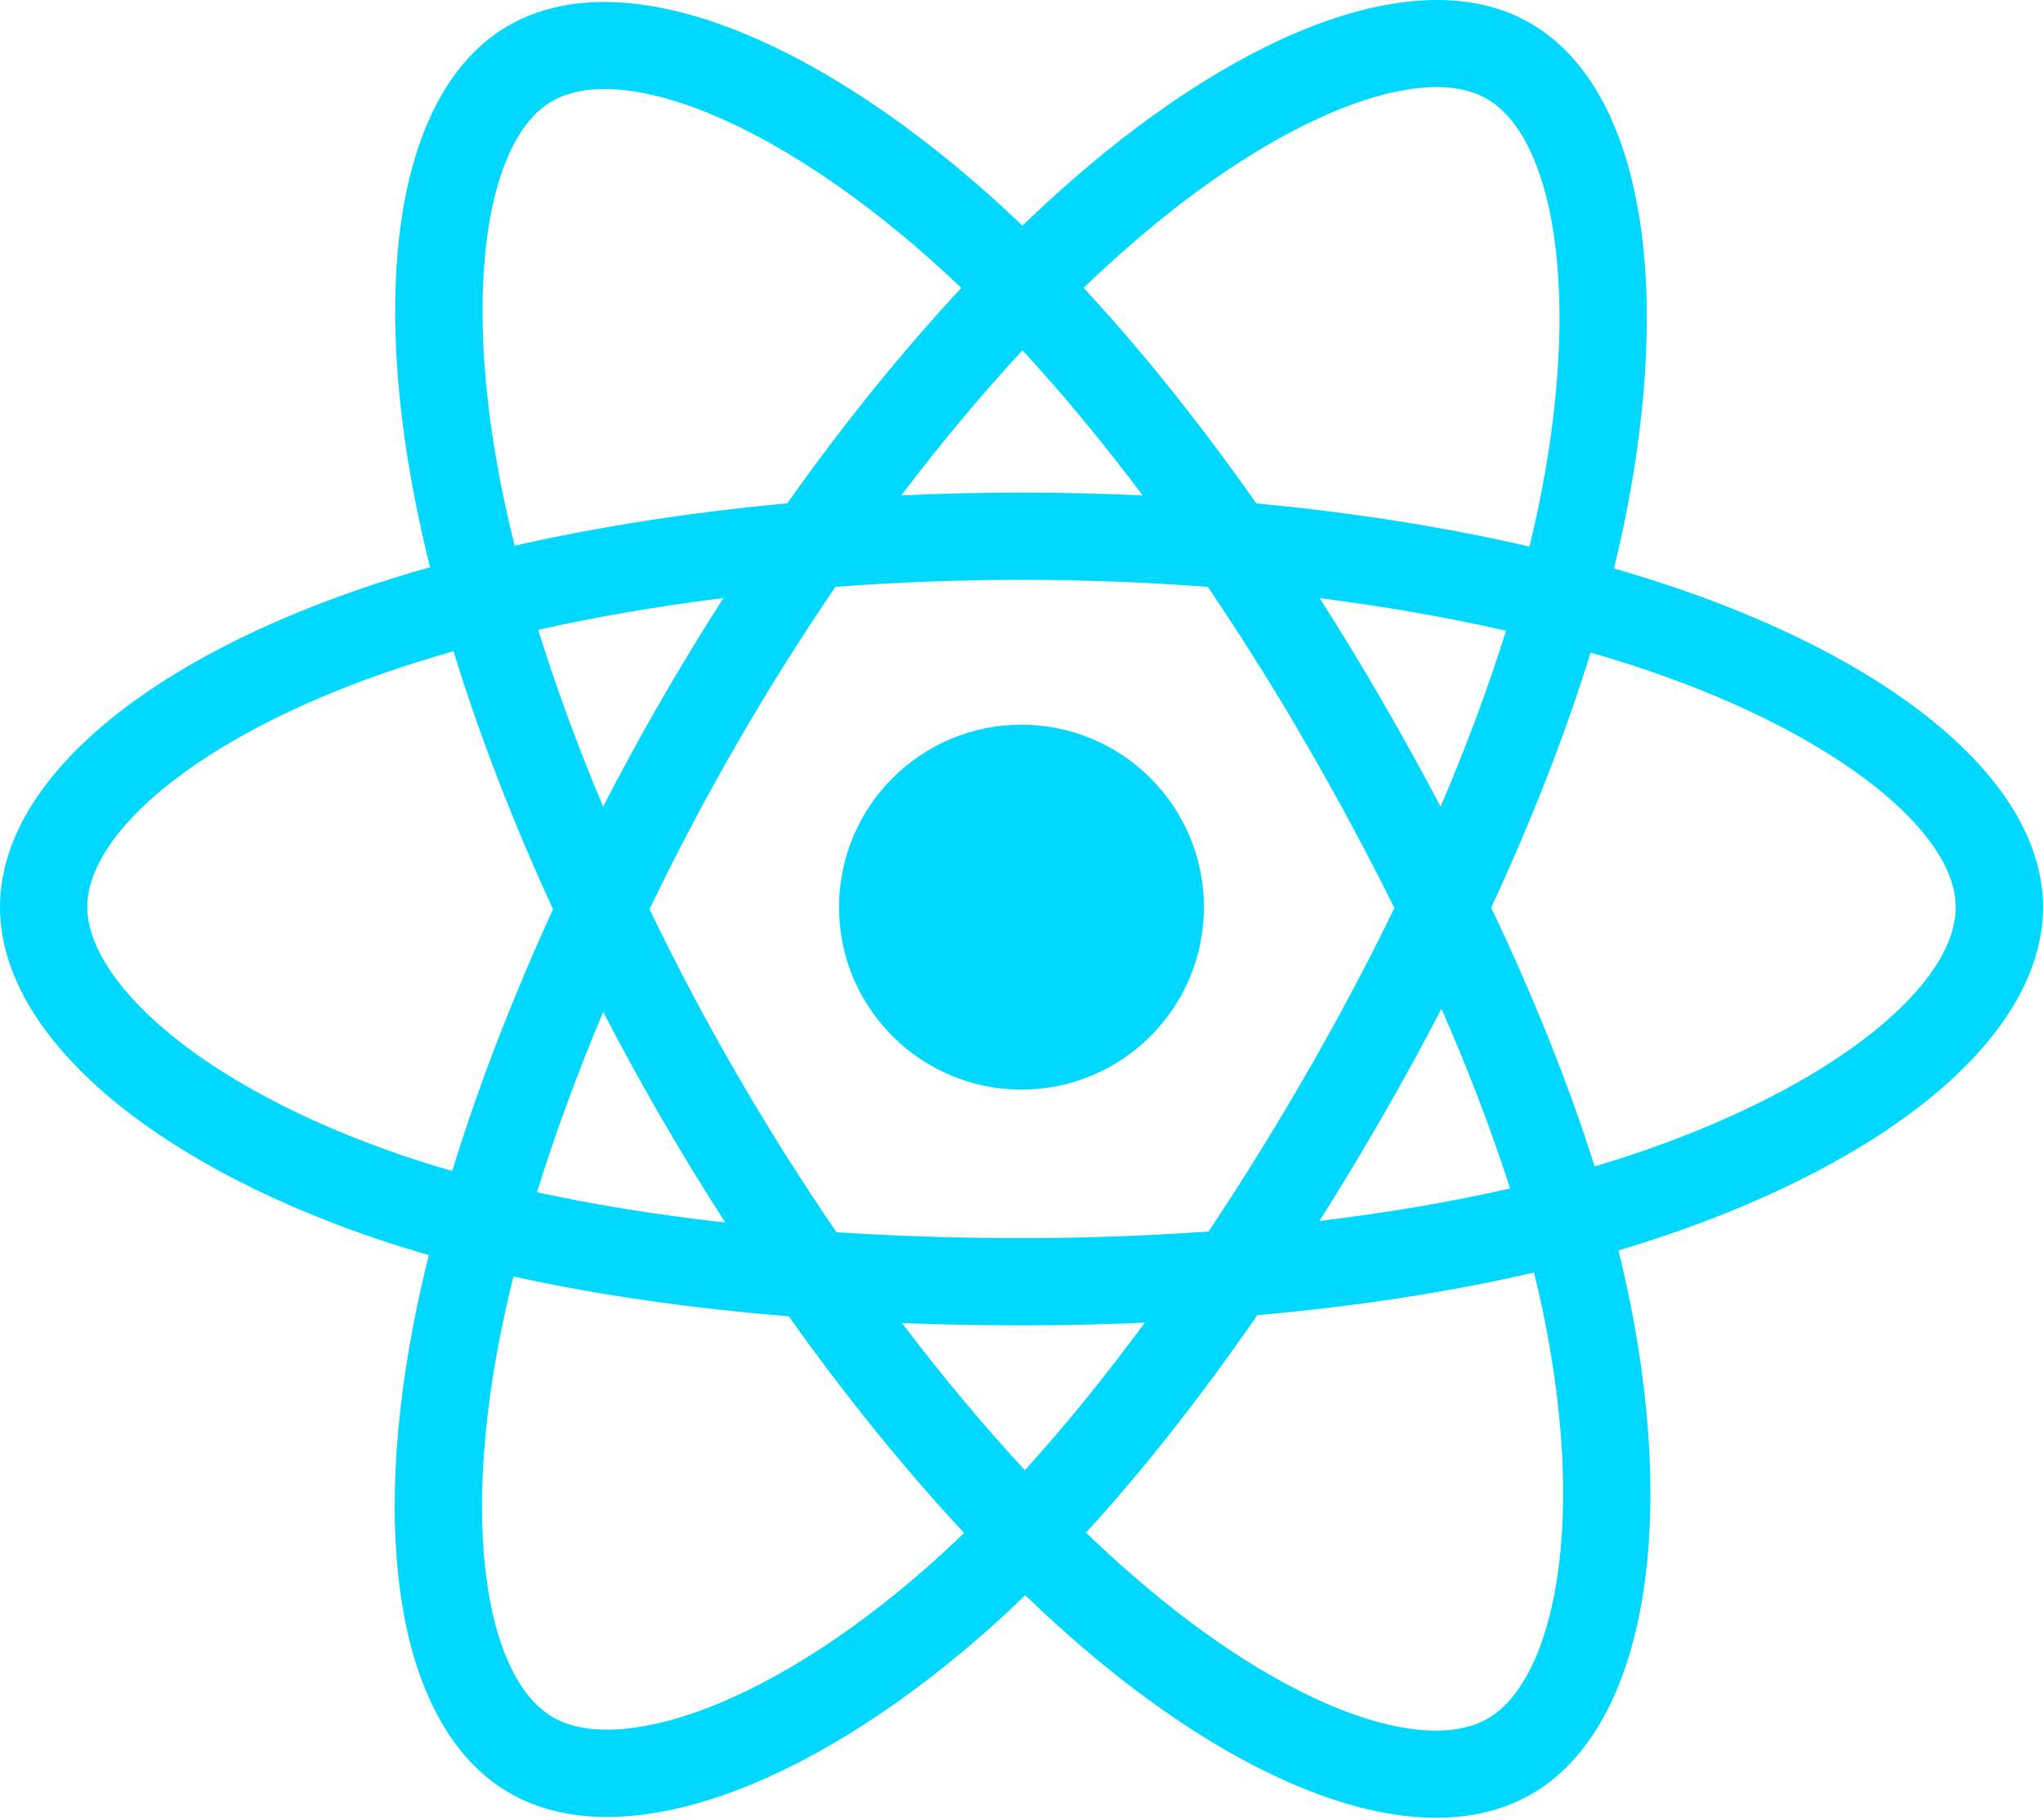
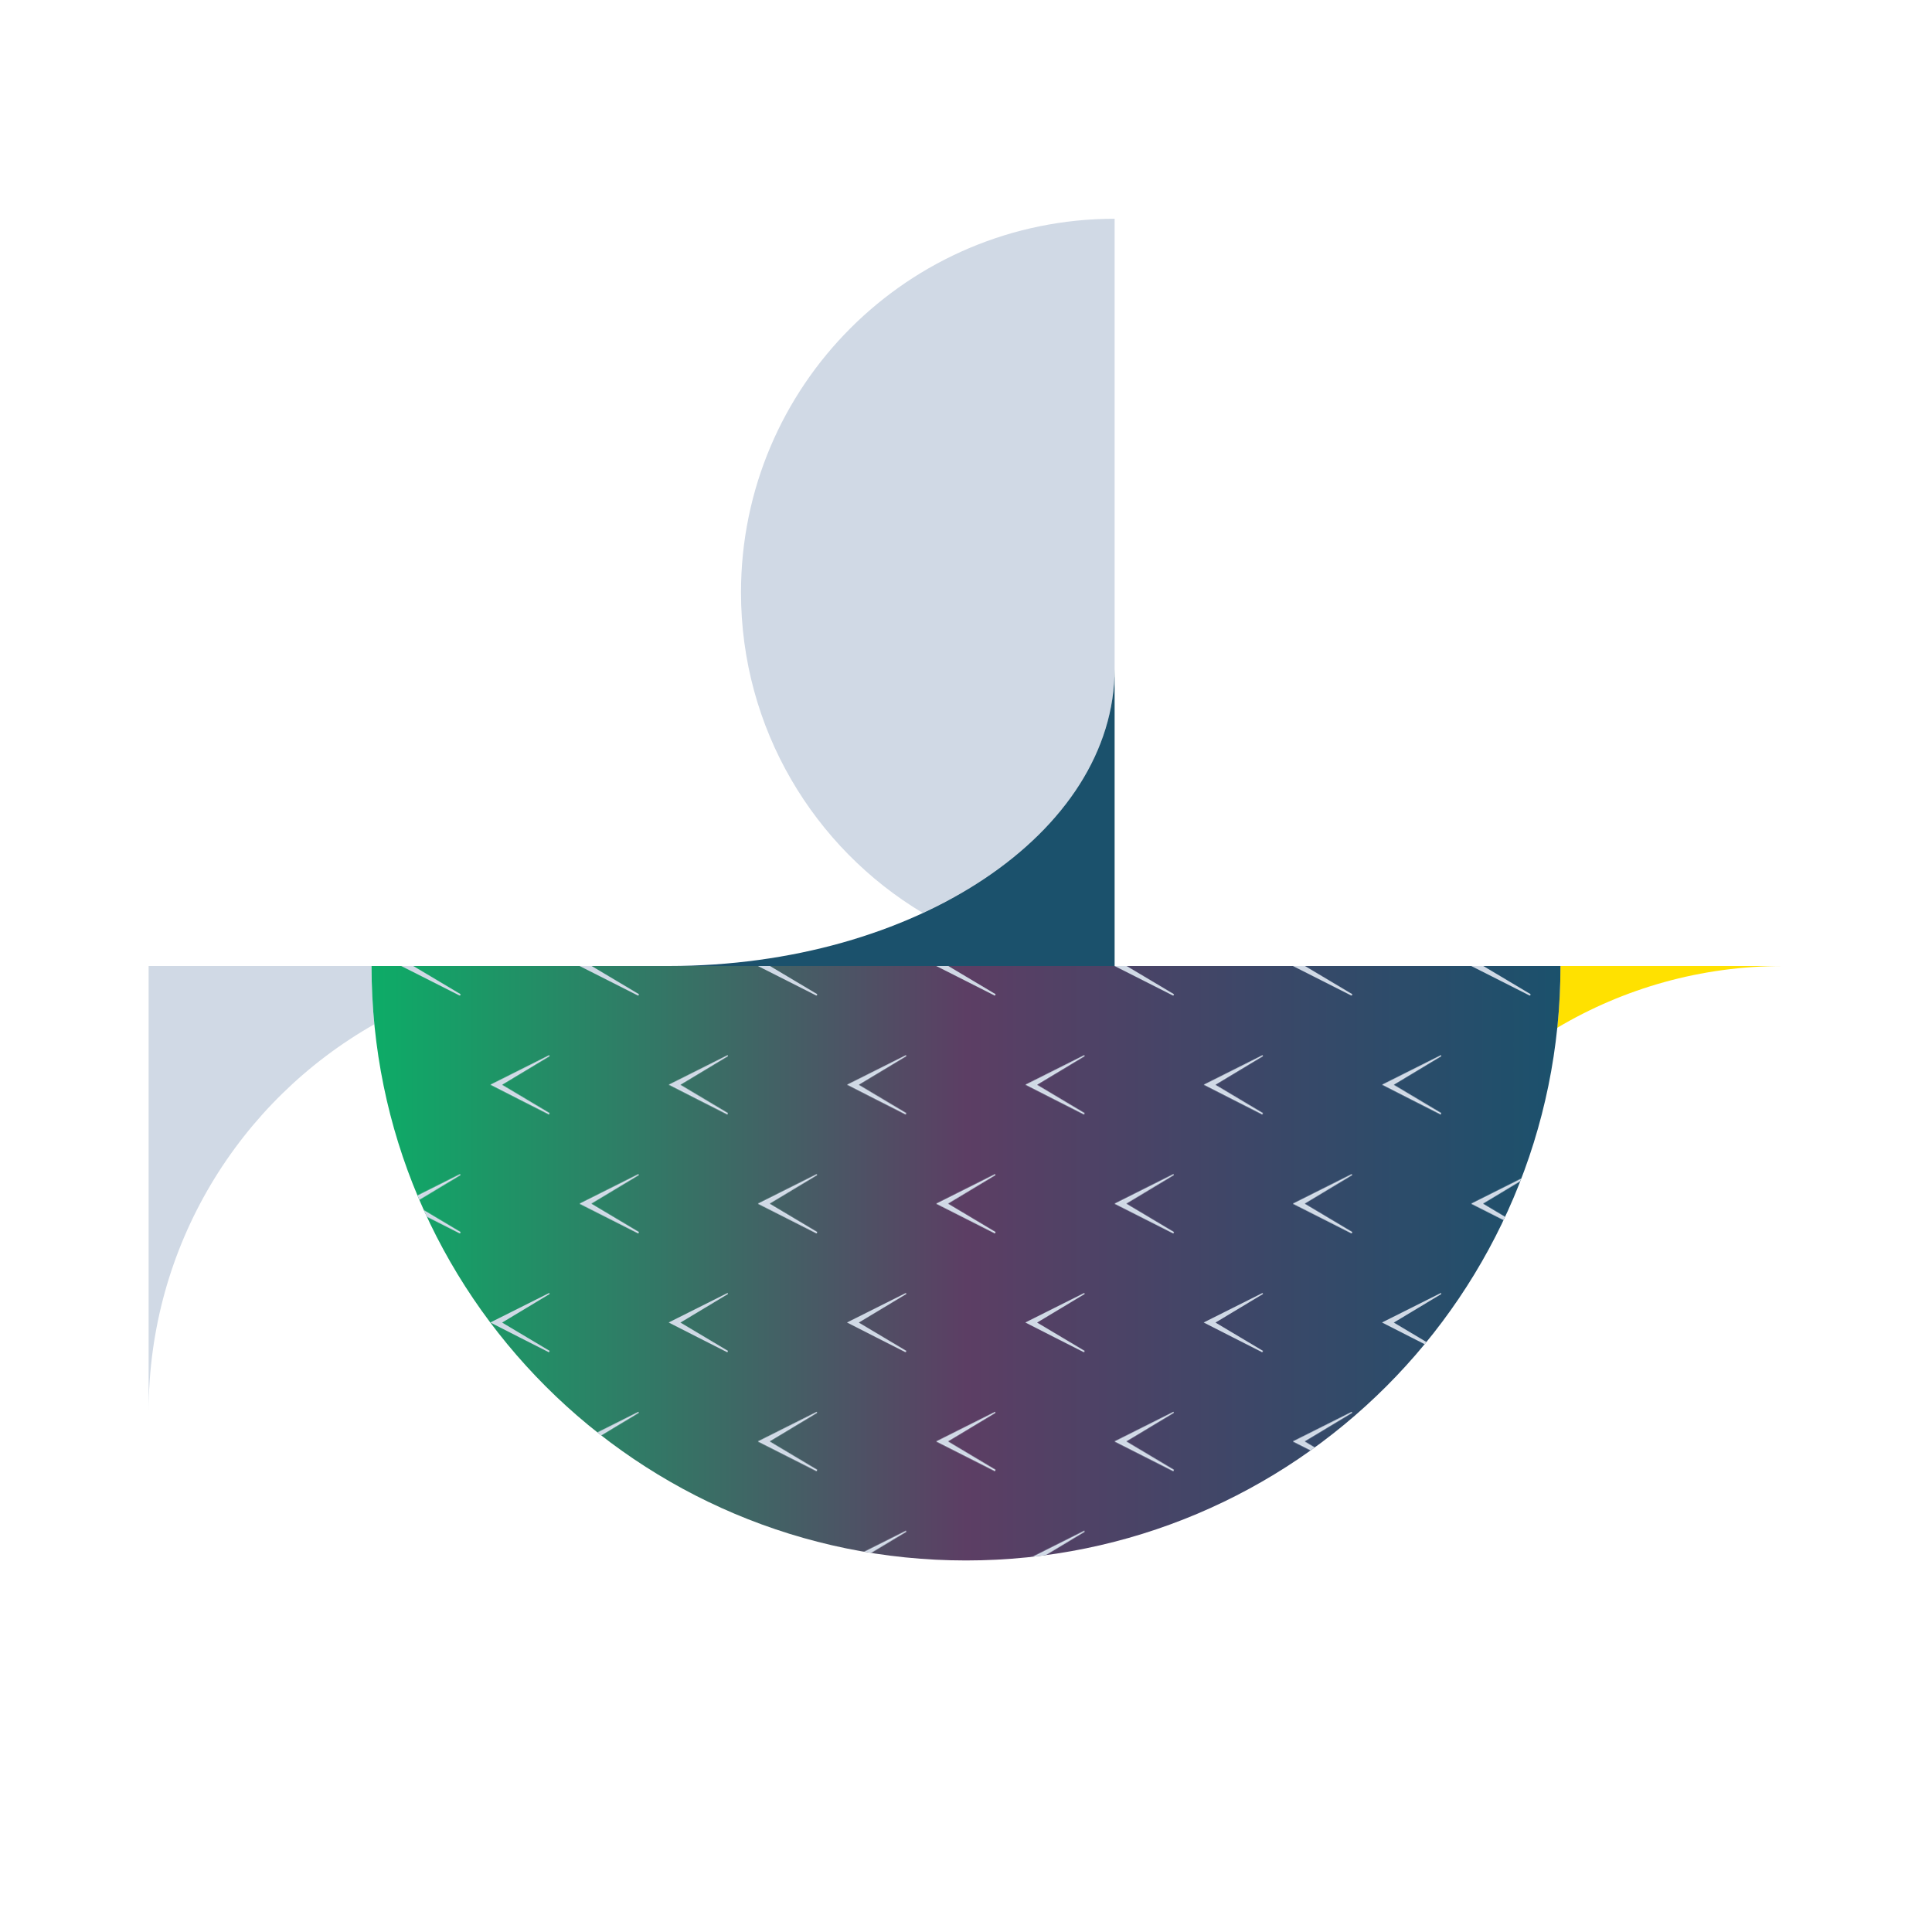
- <svg xmlns="http://www.w3.org/2000/svg" aria-hidden="true" role="img" class="iconify iconify--logos" width="35.93" height="32" preserveAspectRatio="xMidYMid meet" viewBox="0 0 256 228">
-   <path fill="#00D8FF" d="M210.483 73.824a171.49 171.49 0 0 0-8.24-2.597c.465-1.9.893-3.777 1.273-5.621c6.238-30.281 2.16-54.676-11.769-62.708c-13.355-7.7-35.196.329-57.254 19.526a171.23 171.23 0 0 0-6.375 5.848a155.866 155.866 0 0 0-4.241-3.917C100.759 3.829 77.587-4.822 63.673 3.233C50.33 10.957 46.379 33.89 51.995 62.588a170.974 170.974 0 0 0 1.892 8.48c-3.28.932-6.445 1.924-9.474 2.98C17.309 83.498 0 98.307 0 113.668c0 15.865 18.582 31.778 46.812 41.427a145.52 145.52 0 0 0 6.921 2.165a167.467 167.467 0 0 0-2.01 9.138c-5.354 28.2-1.173 50.591 12.134 58.266c13.744 7.926 36.812-.22 59.273-19.855a145.567 145.567 0 0 0 5.342-4.923a168.064 168.064 0 0 0 6.92 6.314c21.758 18.722 43.246 26.282 56.54 18.586c13.731-7.949 18.194-32.003 12.4-61.268a145.016 145.016 0 0 0-1.535-6.842c1.62-.48 3.21-.974 4.76-1.488c29.348-9.723 48.443-25.443 48.443-41.52c0-15.417-17.868-30.326-45.517-39.844Zm-6.365 70.984c-1.4.463-2.836.91-4.3 1.345c-3.24-10.257-7.612-21.163-12.963-32.432c5.106-11 9.31-21.767 12.459-31.957c2.619.758 5.16 1.557 7.61 2.4c23.69 8.156 38.14 20.213 38.14 29.504c0 9.896-15.606 22.743-40.946 31.14Zm-10.514 20.834c2.562 12.94 2.927 24.64 1.23 33.787c-1.524 8.219-4.59 13.698-8.382 15.893c-8.067 4.67-25.32-1.4-43.927-17.412a156.726 156.726 0 0 1-6.437-5.87c7.214-7.889 14.423-17.06 21.459-27.246c12.376-1.098 24.068-2.894 34.671-5.345a134.17 134.17 0 0 1 1.386 6.193ZM87.276 214.515c-7.882 2.783-14.16 2.863-17.955.675c-8.075-4.657-11.432-22.636-6.853-46.752a156.923 156.923 0 0 1 1.869-8.499c10.486 2.32 22.093 3.988 34.498 4.994c7.084 9.967 14.501 19.128 21.976 27.15a134.668 134.668 0 0 1-4.877 4.492c-9.933 8.682-19.886 14.842-28.658 17.94ZM50.35 144.747c-12.483-4.267-22.792-9.812-29.858-15.863c-6.35-5.437-9.555-10.836-9.555-15.216c0-9.322 13.897-21.212 37.076-29.293c2.813-.98 5.757-1.905 8.812-2.773c3.204 10.42 7.406 21.315 12.477 32.332c-5.137 11.18-9.399 22.249-12.634 32.792a134.718 134.718 0 0 1-6.318-1.979Zm12.378-84.26c-4.811-24.587-1.616-43.134 6.425-47.789c8.564-4.958 27.502 2.111 47.463 19.835a144.318 144.318 0 0 1 3.841 3.545c-7.438 7.987-14.787 17.08-21.808 26.988c-12.04 1.116-23.565 2.908-34.161 5.309a160.342 160.342 0 0 1-1.76-7.887Zm110.427 27.268a347.8 347.8 0 0 0-7.785-12.803c8.168 1.033 15.994 2.404 23.343 4.08c-2.206 7.072-4.956 14.465-8.193 22.045a381.151 381.151 0 0 0-7.365-13.322Zm-45.032-43.861c5.044 5.465 10.096 11.566 15.065 18.186a322.04 322.04 0 0 0-30.257-.006c4.974-6.559 10.069-12.652 15.192-18.18ZM82.802 87.83a323.167 323.167 0 0 0-7.227 13.238c-3.184-7.553-5.909-14.98-8.134-22.152c7.304-1.634 15.093-2.97 23.209-3.984a321.524 321.524 0 0 0-7.848 12.897Zm8.081 65.352c-8.385-.936-16.291-2.203-23.593-3.793c2.26-7.3 5.045-14.885 8.298-22.6a321.187 321.187 0 0 0 7.257 13.246c2.594 4.48 5.28 8.868 8.038 13.147Zm37.542 31.03c-5.184-5.592-10.354-11.779-15.403-18.433c4.902.192 9.899.29 14.978.29c5.218 0 10.376-.117 15.453-.343c-4.985 6.774-10.018 12.97-15.028 18.486Zm52.198-57.817c3.422 7.8 6.306 15.345 8.596 22.52c-7.422 1.694-15.436 3.058-23.88 4.071a382.417 382.417 0 0 0 7.859-13.026a347.403 347.403 0 0 0 7.425-13.565Zm-16.898 8.101a358.557 358.557 0 0 1-12.281 19.815a329.4 329.4 0 0 1-23.444.823c-7.967 0-15.716-.248-23.178-.732a310.202 310.202 0 0 1-12.513-19.846h.001a307.41 307.41 0 0 1-10.923-20.627a310.278 310.278 0 0 1 10.89-20.637l-.001.001a307.318 307.318 0 0 1 12.413-19.761c7.613-.576 15.42-.876 23.31-.876H128c7.926 0 15.743.303 23.354.883a329.357 329.357 0 0 1 12.335 19.695a358.489 358.489 0 0 1 11.036 20.54a329.472 329.472 0 0 1-11 20.722Zm22.56-122.124c8.572 4.944 11.906 24.881 6.52 51.026c-.344 1.668-.73 3.367-1.15 5.09c-10.622-2.452-22.155-4.275-34.23-5.408c-7.034-10.017-14.323-19.124-21.64-27.008a160.789 160.789 0 0 1 5.888-5.4c18.9-16.447 36.564-22.941 44.612-18.3ZM128 90.808c12.625 0 22.86 10.235 22.86 22.86s-10.235 22.86-22.86 22.86s-22.86-10.235-22.86-22.86s10.235-22.86 22.86-22.86Z" />
+ <svg xmlns="http://www.w3.org/2000/svg" xmlns:xlink="http://www.w3.org/1999/xlink" viewBox="-10 -10 130 130">
+   <defs>
+     <style>
+       .cls-1 {
+         fill: url(#_새_그라디언트_견본_1-6);
+       }
+ 
+       .cls-2 {
+         fill: url(#Starling-8);
+       }
+ 
+       .cls-3 {
+         fill: url(#Starling-3);
+       }
+ 
+       .cls-4 {
+         fill: #1b516c;
+       }
+ 
+       .cls-5 {
+         fill: url(#_새_그라디언트_견본_1-2);
+       }
+ 
+       .cls-6 {
+         fill: url(#Starling-7);
+       }
+ 
+       .cls-7 {
+         fill: url(#Starling-4);
+       }
+ 
+       .cls-8 {
+         fill: url(#Starling-6);
+       }
+ 
+       .cls-9 {
+         fill: url(#_새_그라디언트_견본_1-3);
+       }
+ 
+       .cls-10 {
+         fill: url(#Starling-2);
+       }
+ 
+       .cls-11 {
+         fill: url(#Starling-9);
+       }
+ 
+       .cls-12 {
+         fill: none;
+       }
+ 
+       .cls-13 {
+         fill: url(#_새_그라디언트_견본_1-5);
+       }
+ 
+       .cls-14 {
+         fill: url(#Starling-5);
+       }
+ 
+       .cls-15 {
+         fill: url(#_새_그라디언트_견본_1);
+       }
+ 
+       .cls-16 {
+         fill: url(#Starling-10);
+       }
+ 
+       .cls-17 {
+         fill: #d0d9e5;
+       }
+ 
+       .cls-18 {
+         fill: url(#_새_그라디언트_견본_1-4);
+       }
+ 
+       .cls-19 {
+         fill: url(#Starling);
+       }
+ 
+       .cls-20 {
+         fill: #ffe100;
+       }
+     </style>
+     <linearGradient id="_새_그라디언트_견본_1" data-name="새 그라디언트 견본 1" x1="15" y1="75" x2="95" y2="75" gradientUnits="userSpaceOnUse">
+       <stop offset="0" stop-color="#0dac67" />
+       <stop offset=".5" stop-color="#5c3e64" />
+       <stop offset="1" stop-color="#1b516c" />
+     </linearGradient>
+     <pattern id="Starling" x="0" y="0" width="12" height="16" patternTransform="translate(-1373 -265)" patternUnits="userSpaceOnUse" viewBox="0 0 12 16">
+       <g>
+         <rect class="cls-12" width="12" height="16" />
+         <path class="cls-17" d="M13.95,18c-.15-.07-3.93-2-3.95-2.01-.04.01,3.86-1.93,3.96-1.99,0,0,.03.07.03.07l-3.49,2.1v-.35l3.49,2.08-.05.1h0Z" />
+         <path class="cls-17" d="M1.95,18c-.15-.07-3.93-2-3.95-2.01-.04.01,3.86-1.93,3.96-1.99,0,0,.03.07.03.07l-3.49,2.1v-.35l3.49,2.08-.05.1h0Z" />
+         <path class="cls-17" d="M7.95,10c-.15-.07-3.93-2-3.95-2.01-.04.01,3.86-1.93,3.96-1.99,0,0,.03.07.03.07l-3.49,2.1v-.35l3.49,2.08-.05.1h0Z" />
+         <path class="cls-17" d="M13.95,2C13.8,1.93,10.02,0,10,0c-.04.01,3.86-1.93,3.96-1.99,0,0,.03.07.03.07L10.51.17V-.18l3.49,2.08-.05.1h0Z" />
+         <path class="cls-17" d="M1.95,2C1.8,1.93-1.98,0-2,0c-.04.01,3.86-1.93,3.96-1.99,0,0,.03.07.03.07L-1.49.17V-.18L2,1.9l-.05.1h0Z" />
+       </g>
+     </pattern>
+     <linearGradient id="_새_그라디언트_견본_1-2" data-name="새 그라디언트 견본 1" x1="455" y1="55" x2="535" y2="55" xlink:href="#_새_그라디언트_견본_1" />
+     <pattern id="Starling-2" data-name="Starling" patternTransform="translate(-1353 -265)" xlink:href="#Starling" />
+     <pattern id="Starling-3" data-name="Starling" patternTransform="translate(-1353 -265)" xlink:href="#Starling" />
+     <linearGradient id="_새_그라디언트_견본_1-3" data-name="새 그라디언트 견본 1" x1="565" y1="55" x2="645" y2="55" xlink:href="#_새_그라디언트_견본_1" />
+     <pattern id="Starling-4" data-name="Starling" patternTransform="translate(-1351 -265)" xlink:href="#Starling" />
+     <pattern id="Starling-5" data-name="Starling" patternTransform="translate(-1351 -6479.4) scale(1 .2)" xlink:href="#Starling" />
+     <linearGradient id="_새_그라디언트_견본_1-4" data-name="새 그라디언트 견본 1" x1="345" x2="425" xlink:href="#_새_그라디언트_견본_1" />
+     <pattern id="Starling-6" data-name="Starling" patternTransform="translate(-1355 -265)" xlink:href="#Starling" />
+     <pattern id="Starling-7" data-name="Starling" patternTransform="translate(-1355 -6479.4) scale(1 .2)" xlink:href="#Starling" />
+     <linearGradient id="_새_그라디언트_견본_1-5" data-name="새 그라디언트 견본 1" x1="235" x2="315" xlink:href="#_새_그라디언트_견본_1" />
+     <pattern id="Starling-8" data-name="Starling" patternTransform="translate(-1357 -265)" xlink:href="#Starling" />
+     <linearGradient id="_새_그라디언트_견본_1-6" data-name="새 그라디언트 견본 1" x1="125" x2="205" xlink:href="#_새_그라디언트_견본_1" />
+     <pattern id="Starling-9" data-name="Starling" patternTransform="translate(-1371 -265)" xlink:href="#Starling" />
+     <pattern id="Starling-10" data-name="Starling" patternTransform="translate(-1371 -265)" xlink:href="#Starling" />
+   </defs>
+   <g id="_레이어_1-2" data-name="레이어 1">
+     <g>
+       <path class="cls-17" d="M15.19,58.92c-9.08,5.15-15.19,14.9-15.19,26.08v-30h15c0,1.32.06,2.63.19,3.92Z" />
+       <path class="cls-20" d="M110,55c-5.56,0-10.76,1.51-15.22,4.16.15-1.37.22-2.76.22-4.16h15Z" />
+       <path class="cls-15" d="M95,55c0,22.09-17.91,40-40,40S15,77.09,15,55h80Z" />
+       <path class="cls-17" d="M65,4.72v30.28c0,6.81-5.1,12.83-12.91,16.43-7.33-4.39-12.23-12.41-12.23-21.57,0-13.88,11.26-25.14,25.14-25.14Z" />
+       <path class="cls-4" d="M65,35v20h-30c16.57,0,30-8.95,30-20Z" />
+       <path class="cls-19" d="M95,55c0,22.09-17.91,40-40,40S15,77.09,15,55h80Z" />
+       <rect class="cls-12" width="110" height="110" />
+     </g>
+   </g>
</svg>
